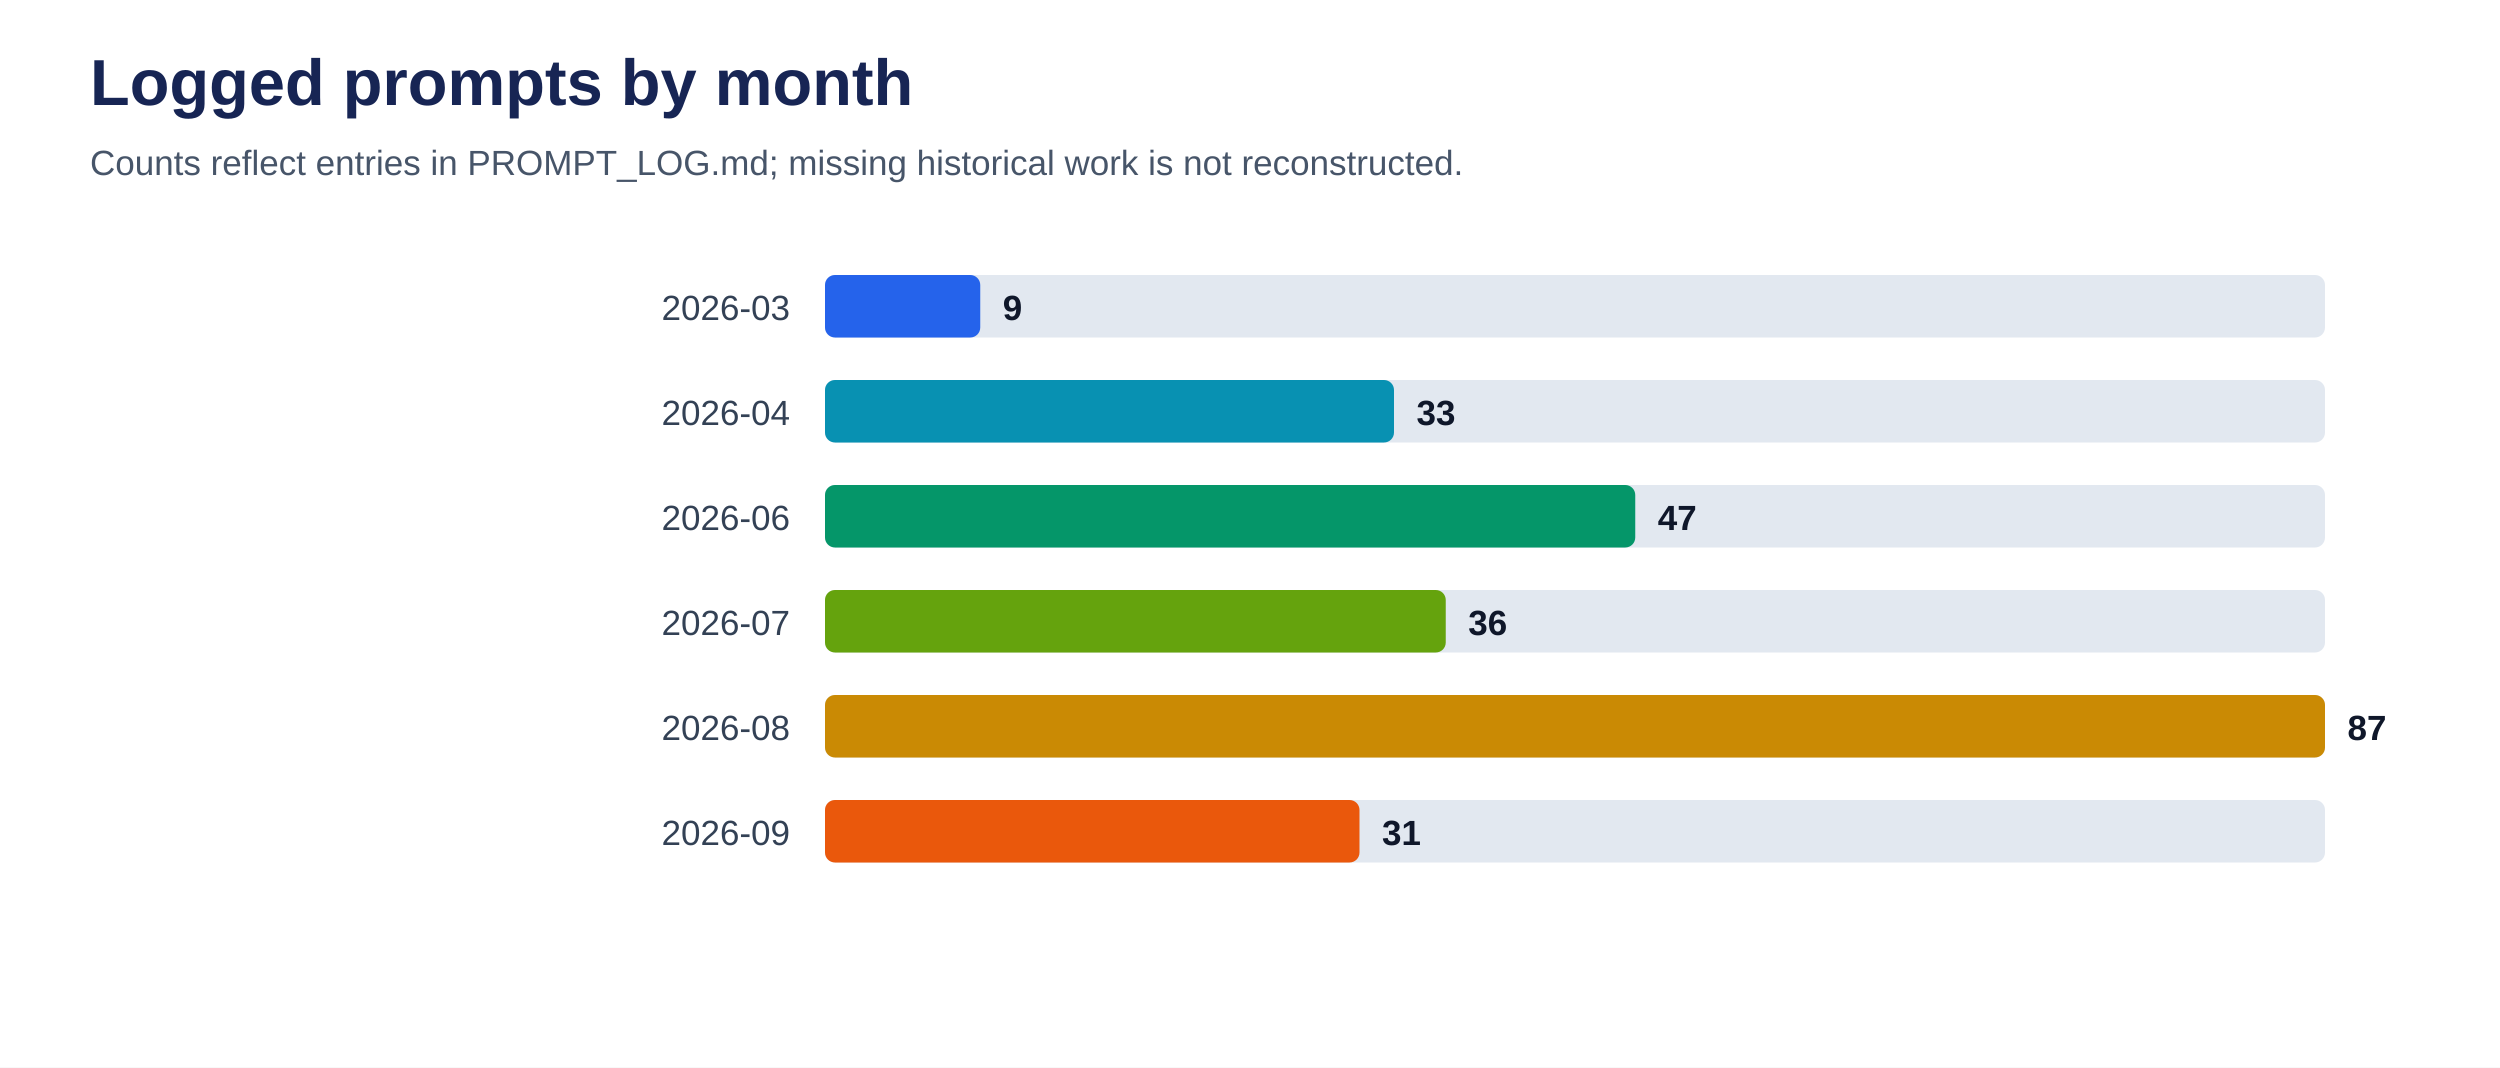
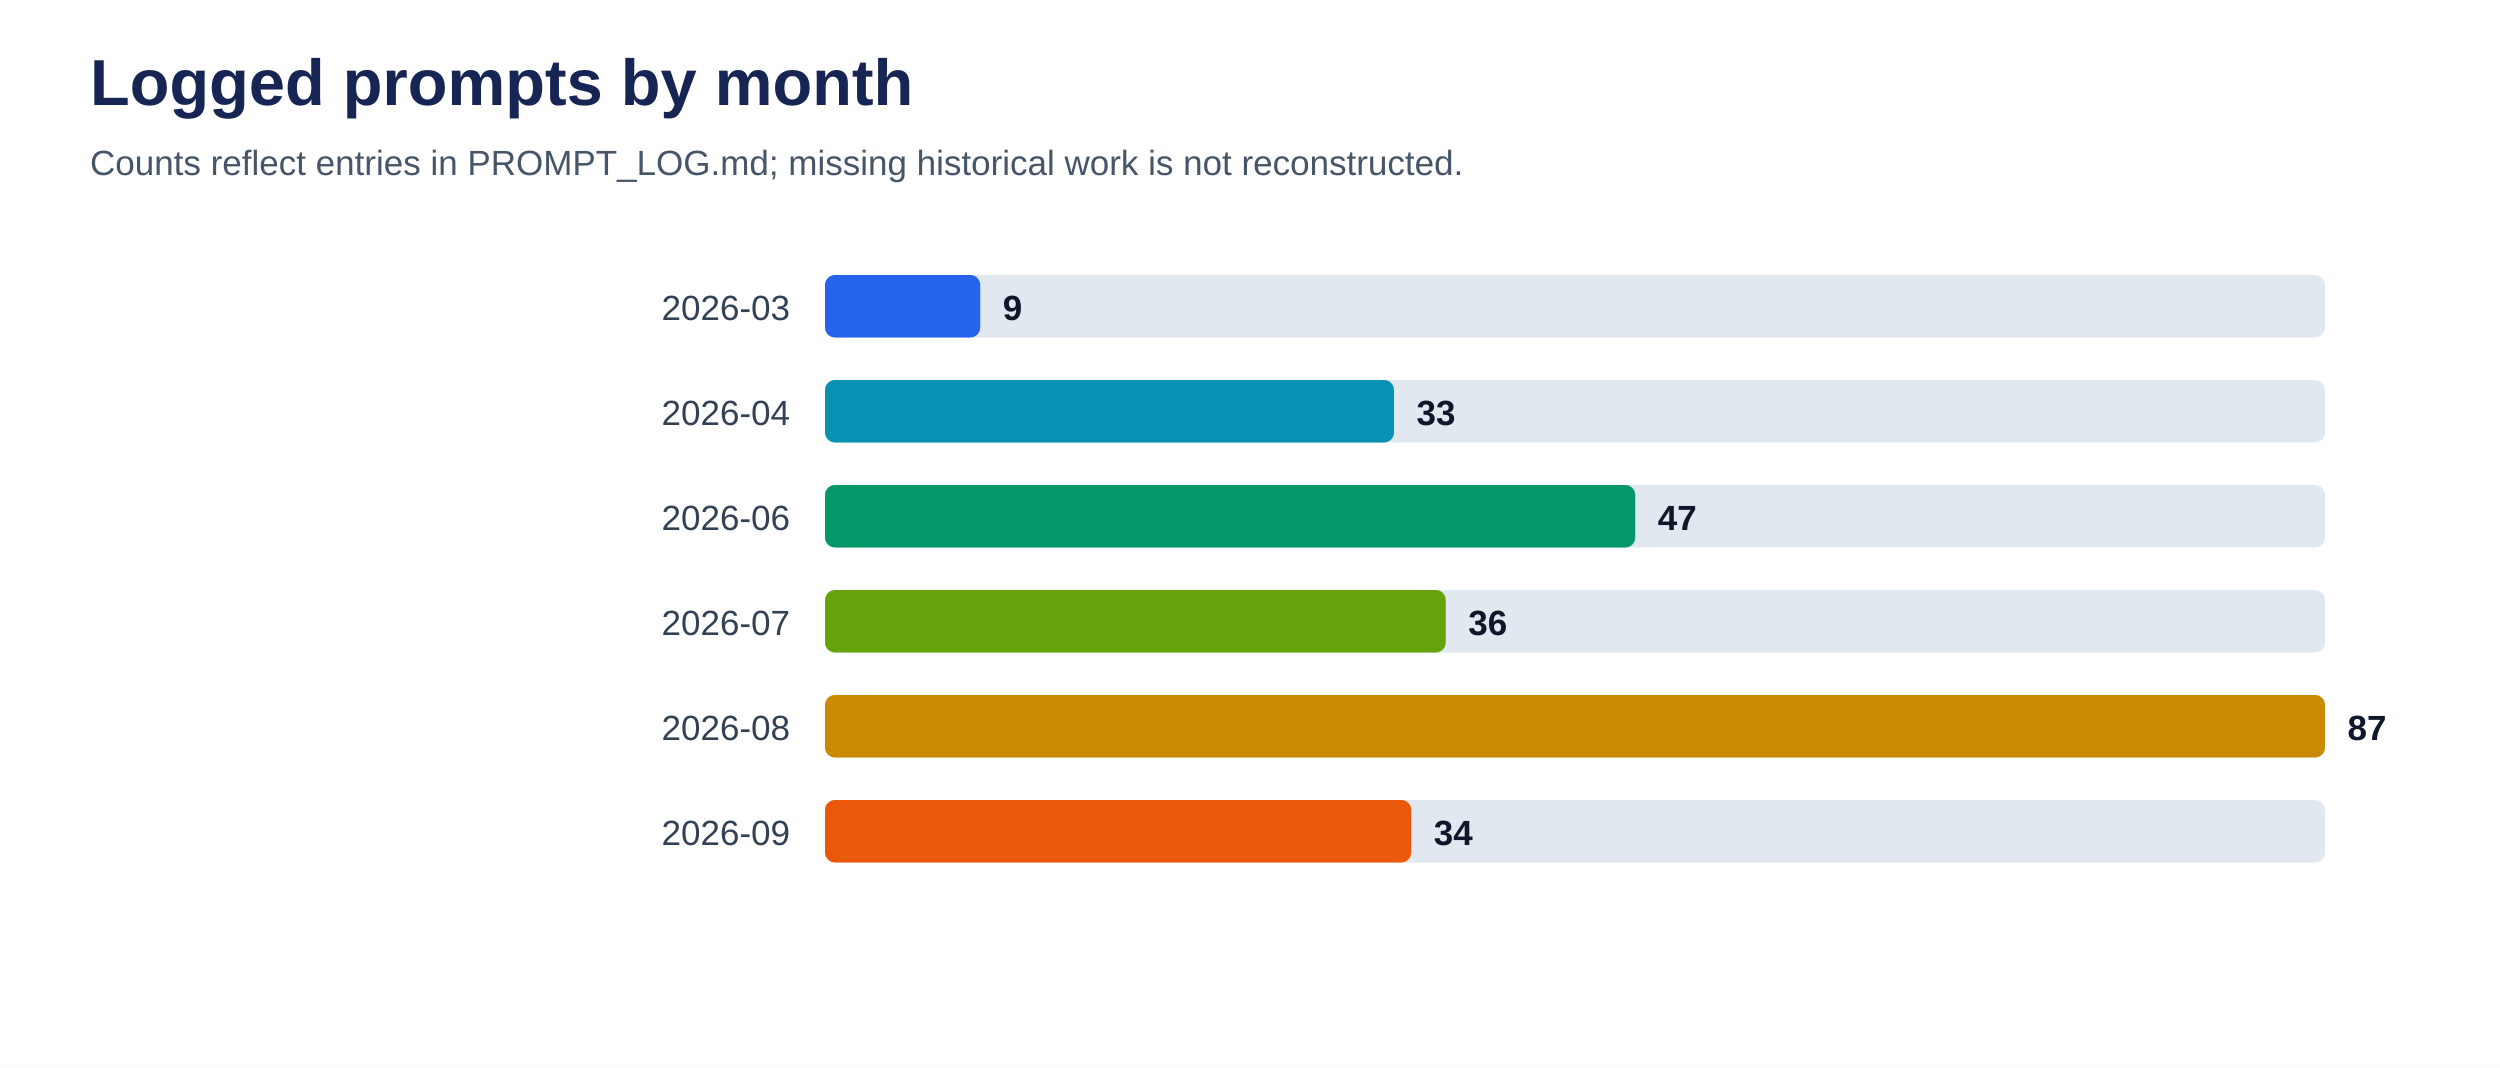
<svg xmlns="http://www.w3.org/2000/svg" viewBox="0 0 1000 427" role="img" aria-labelledby="title desc">
  <rect width="100%" height="100%" fill="#ffffff" />
  <text x="36" y="42" font-family="Arial, sans-serif" font-size="26" font-weight="700" fill="#172554">Logged prompts by month</text>
  <text x="36" y="70" font-family="Arial, sans-serif" font-size="14" fill="#475569">Counts reflect entries in PROMPT_LOG.md; missing historical work is not reconstructed.</text>
  <text x="316" y="128" text-anchor="end" font-family="Arial, sans-serif" font-size="14" fill="#334155">2026-03</text>
  <rect x="330" y="110" width="600" height="25" rx="4" fill="#e2e8f0" />
  <rect x="330" y="110" width="62.1" height="25" rx="4" fill="#2563eb" />
  <text x="401.1" y="128" font-family="Arial, sans-serif" font-size="14" font-weight="700" fill="#0f172a">9</text>
  <text x="316" y="170" text-anchor="end" font-family="Arial, sans-serif" font-size="14" fill="#334155">2026-04</text>
  <rect x="330" y="152" width="600" height="25" rx="4" fill="#e2e8f0" />
  <rect x="330" y="152" width="227.6" height="25" rx="4" fill="#0891b2" />
  <text x="566.6" y="170" font-family="Arial, sans-serif" font-size="14" font-weight="700" fill="#0f172a">33</text>
  <text x="316" y="212" text-anchor="end" font-family="Arial, sans-serif" font-size="14" fill="#334155">2026-06</text>
  <rect x="330" y="194" width="600" height="25" rx="4" fill="#e2e8f0" />
  <rect x="330" y="194" width="324.1" height="25" rx="4" fill="#059669" />
  <text x="663.1" y="212" font-family="Arial, sans-serif" font-size="14" font-weight="700" fill="#0f172a">47</text>
  <text x="316" y="254" text-anchor="end" font-family="Arial, sans-serif" font-size="14" fill="#334155">2026-07</text>
  <rect x="330" y="236" width="600" height="25" rx="4" fill="#e2e8f0" />
  <rect x="330" y="236" width="248.3" height="25" rx="4" fill="#65a30d" />
  <text x="587.3" y="254" font-family="Arial, sans-serif" font-size="14" font-weight="700" fill="#0f172a">36</text>
  <text x="316" y="296" text-anchor="end" font-family="Arial, sans-serif" font-size="14" fill="#334155">2026-08</text>
  <rect x="330" y="278" width="600" height="25" rx="4" fill="#e2e8f0" />
  <rect x="330" y="278" width="600.0" height="25" rx="4" fill="#ca8a04" />
  <text x="939.0" y="296" font-family="Arial, sans-serif" font-size="14" font-weight="700" fill="#0f172a">87</text>
  <text x="316" y="338" text-anchor="end" font-family="Arial, sans-serif" font-size="14" fill="#334155">2026-09</text>
  <rect x="330" y="320" width="600" height="25" rx="4" fill="#e2e8f0" />
-   <rect x="330" y="320" width="213.8" height="25" rx="4" fill="#ea580c" />
-   <text x="552.8" y="338" font-family="Arial, sans-serif" font-size="14" font-weight="700" fill="#0f172a">31</text>
+   <rect x="330" y="320" width="234.5" height="25" rx="4" fill="#ea580c" />
+   <text x="573.5" y="338" font-family="Arial, sans-serif" font-size="14" font-weight="700" fill="#0f172a">34</text>
</svg>
